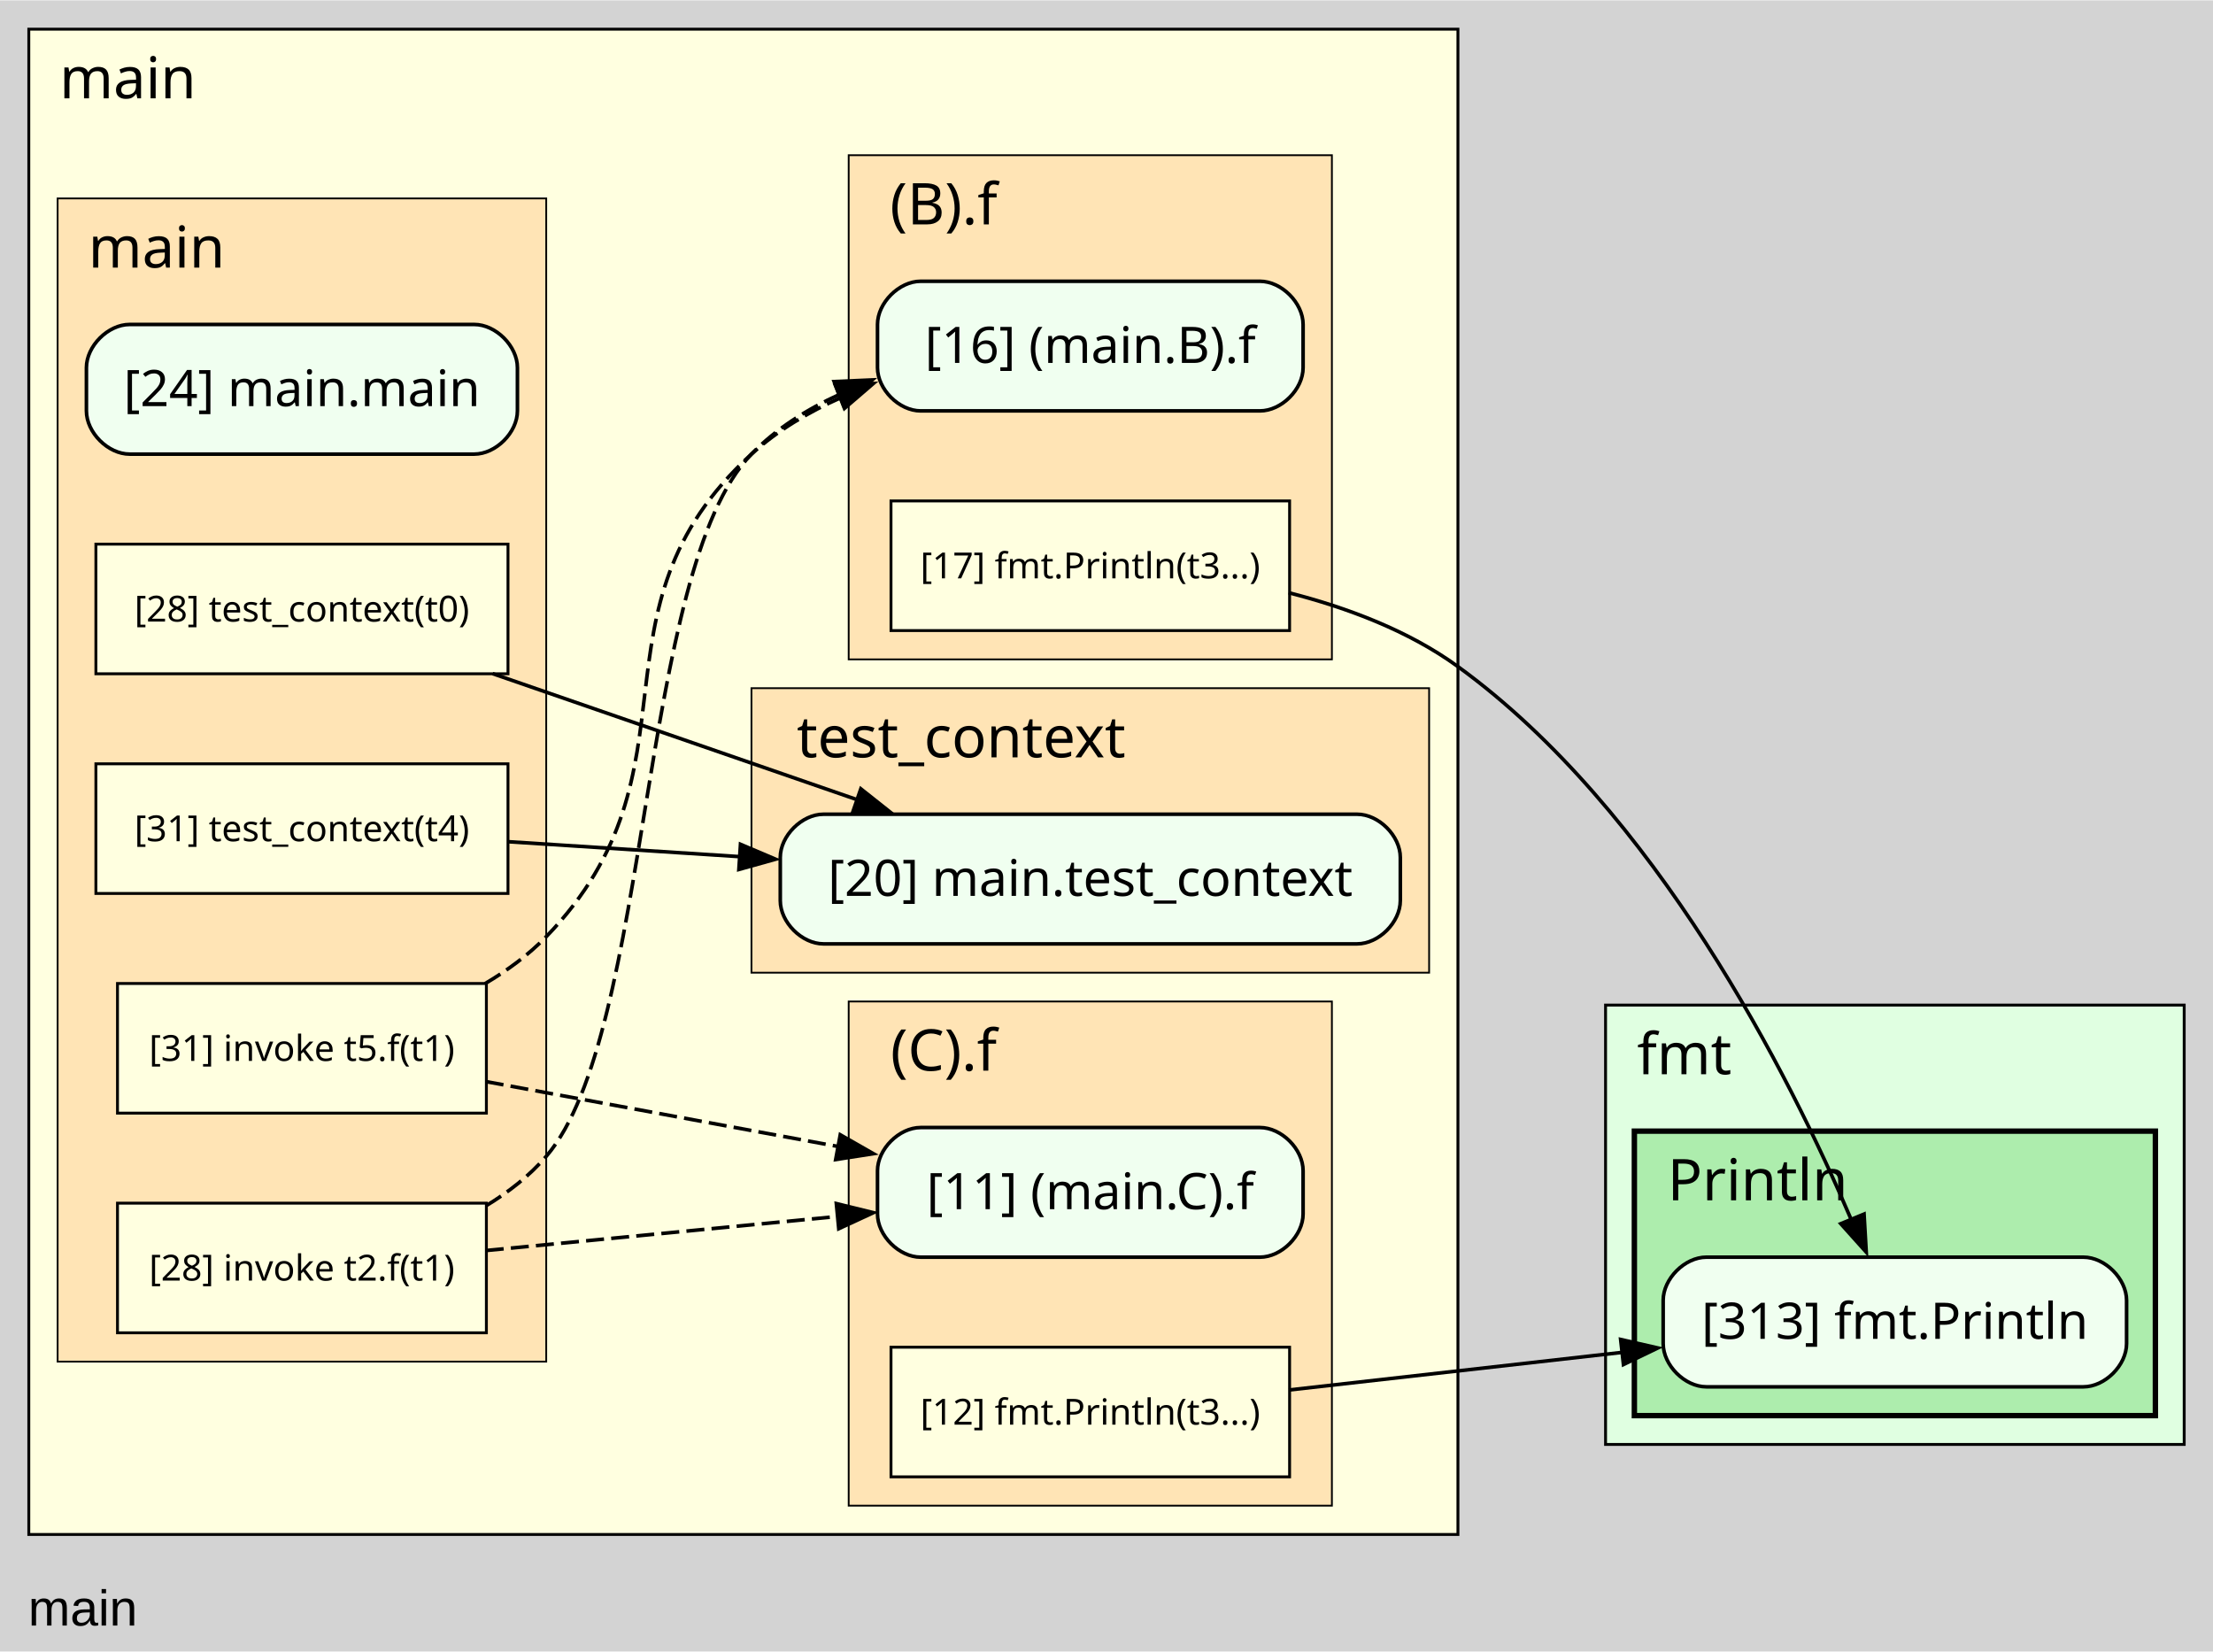
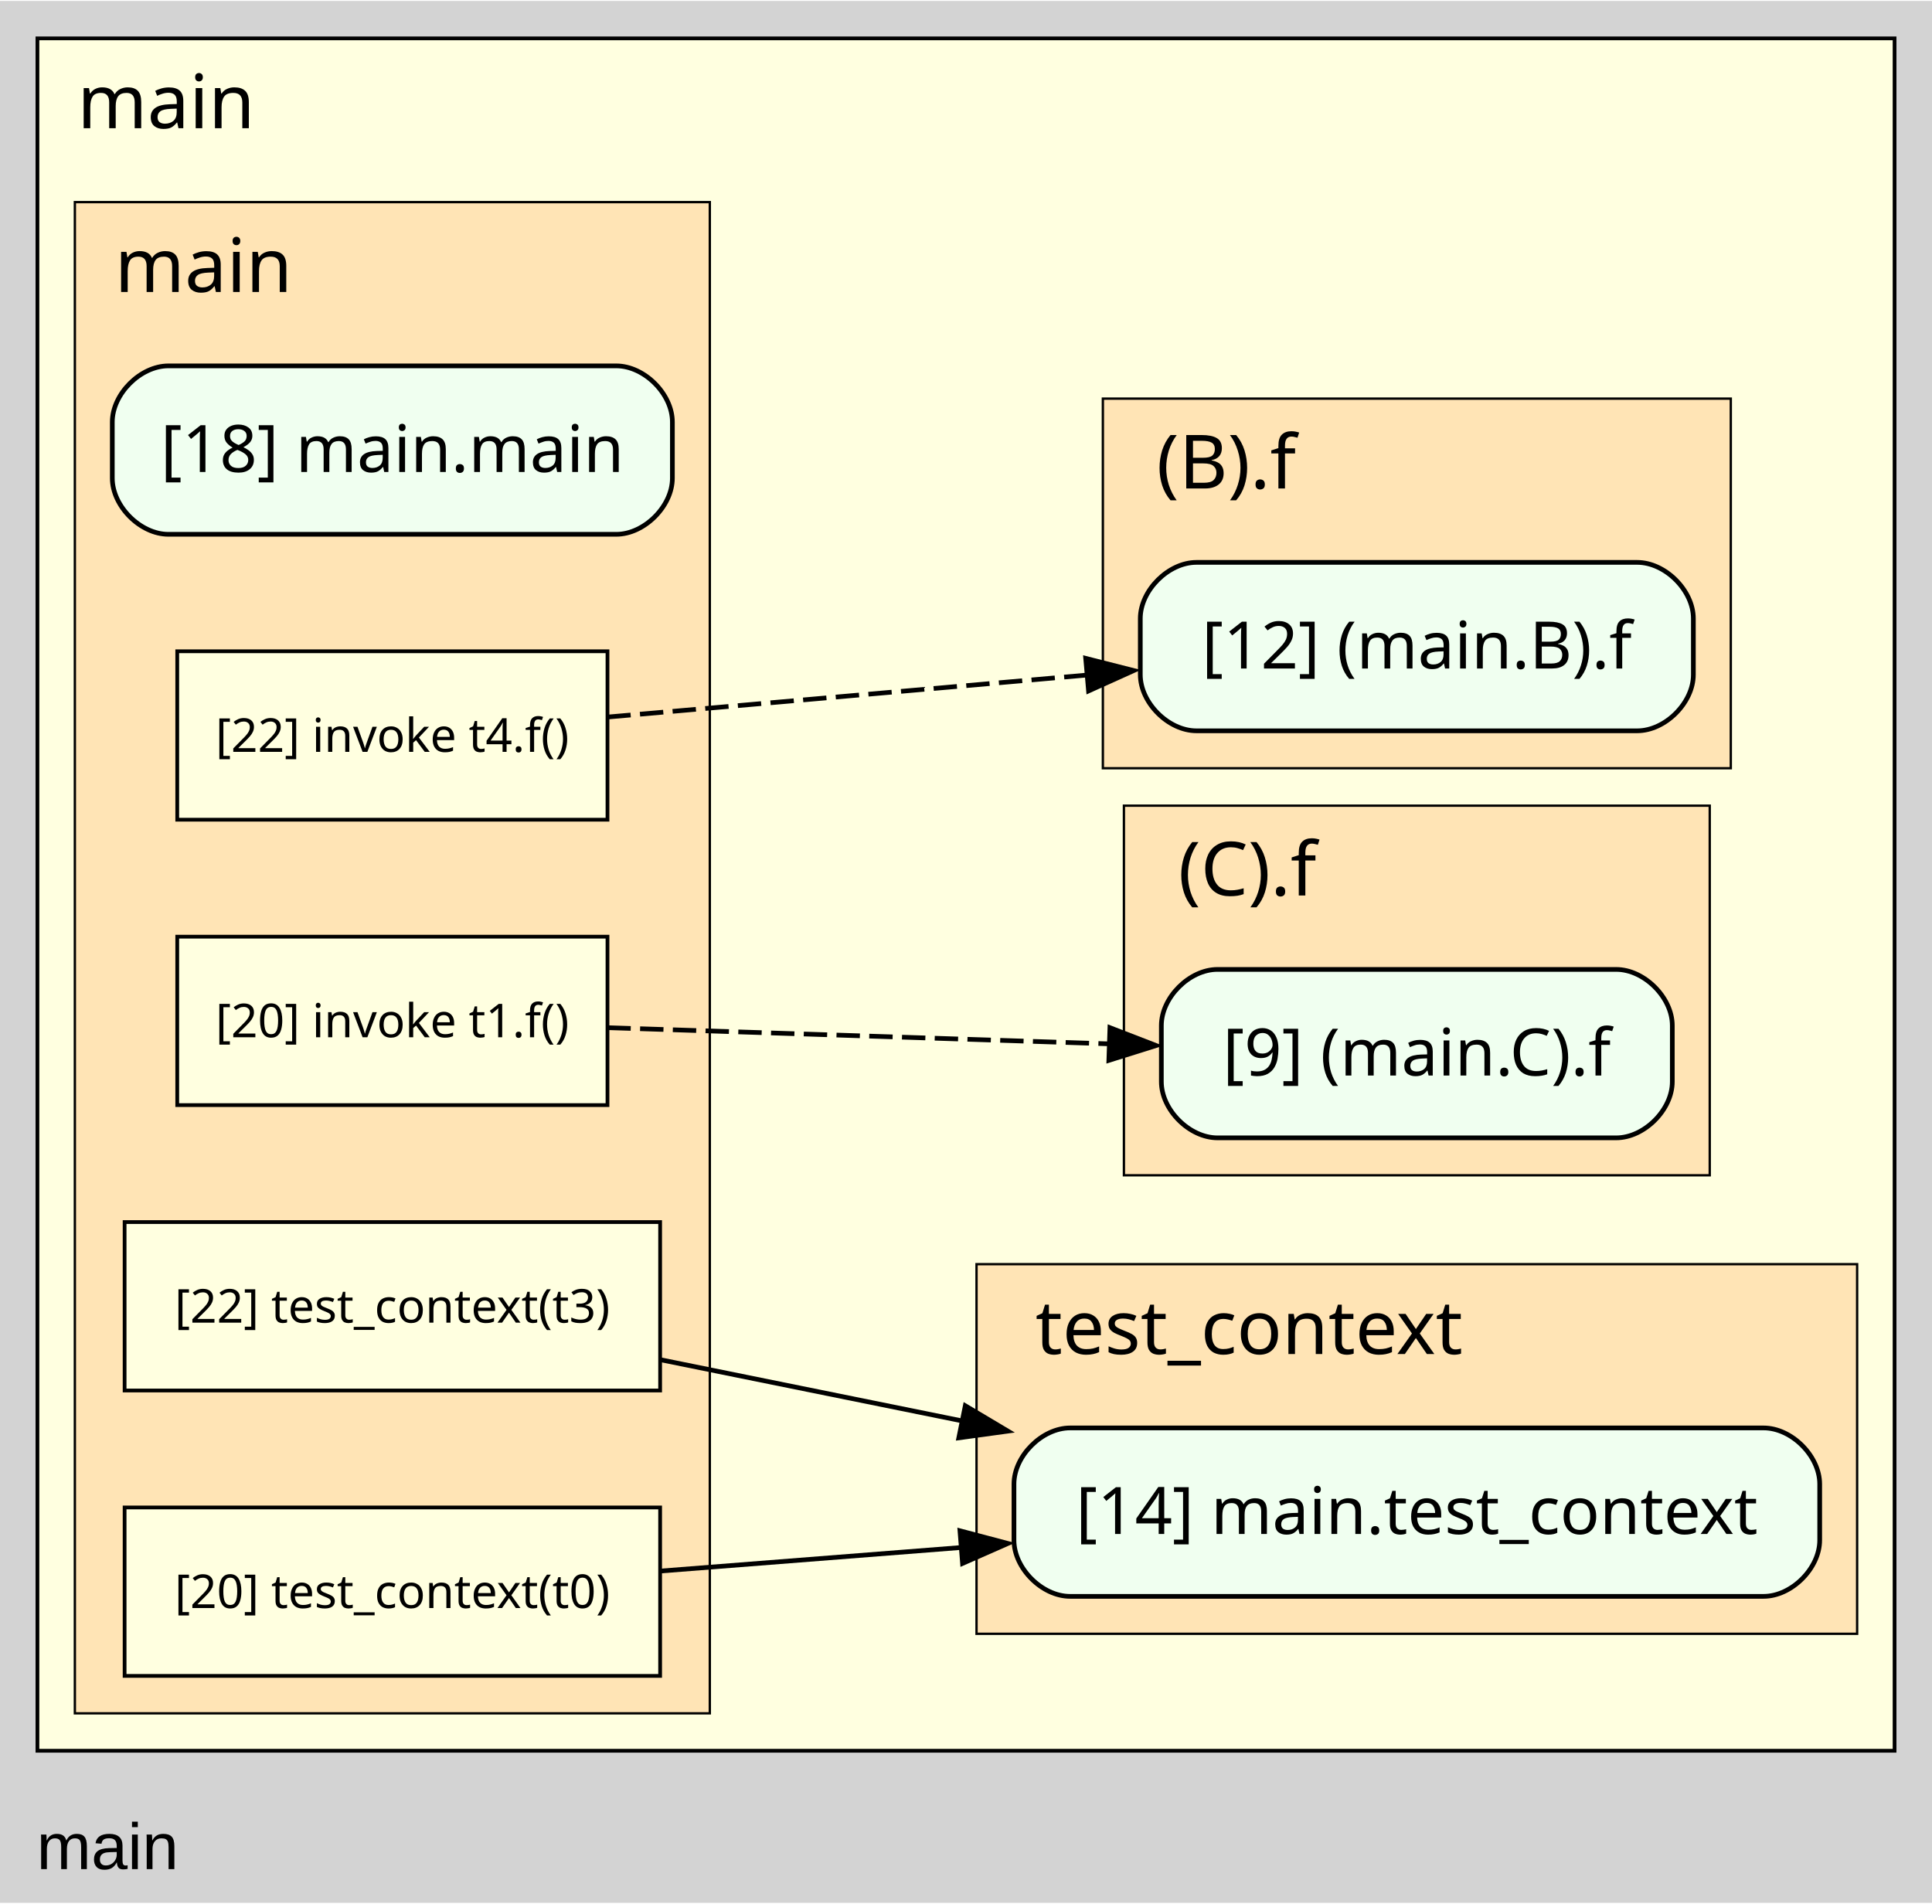
- <svg xmlns="http://www.w3.org/2000/svg" xmlns:xlink="http://www.w3.org/1999/xlink" width="615pt" height="459pt" viewBox="0.00 0.00 614.60 458.50">
-   <g id="graph0" class="graph" transform="scale(1 1) rotate(0) translate(0 458.5)">
-     <polygon fill="lightgray" stroke="none" points="0,0 0,-458.5 614.6,-458.5 614.6,0 0,0" />
+ <svg xmlns="http://www.w3.org/2000/svg" xmlns:xlink="http://www.w3.org/1999/xlink" width="413pt" height="407pt" viewBox="0.00 0.00 412.90 406.50">
+   <g id="graph0" class="graph" transform="scale(1 1) rotate(0) translate(0 406.5)">
+     <polygon fill="lightgray" stroke="none" points="0,0 0,-406.5 412.9,-406.5 412.9,0 0,0" />
    <text text-anchor="middle" x="23" y="-7.2" font-family="Arial" font-size="14.00">main</text>
    <g id="clust1" class="cluster">
      <g id="a_clust1">
-         <a xlink:href="/?f=fmt.Println" xlink:title="package: fmt.Println">
-           <polygon fill="#e0ffe1" stroke="black" stroke-width="0.8" points="445.9,-57.5 445.9,-179.5 606.6,-179.5 606.6,-57.5 445.9,-57.5" />
-           <text text-anchor="middle" x="467.78" y="-160.3" font-family="Tahoma bold" font-size="16.00">fmt</text>
+         <a xlink:href="/?f=main.main" xlink:title="package: main.main">
+           <polygon fill="lightyellow" stroke="black" stroke-width="0.8" points="8,-32.5 8,-398.5 404.9,-398.5 404.9,-32.5 8,-32.5" />
+           <text text-anchor="middle" x="35.5" y="-379.3" font-family="Tahoma bold" font-size="16.00">main</text>
        </a>
      </g>
    </g>
    <g id="clust2" class="cluster">
      <g id="a_clust2">
-         <a xlink:href="/?f=fmt.Println" xlink:title="fmt.Println | defined in print.go:313">
-           <polygon fill="#adedad" stroke="black" stroke-width="1.5" points="453.9,-65.5 453.9,-144.5 598.6,-144.5 598.6,-65.5 453.9,-65.5" />
-           <text text-anchor="middle" x="488.15" y="-125.3" font-family="Tahoma bold" font-size="16.00">Println</text>
+         <a xlink:href="/?f=main.main" xlink:title="main.main | defined in myprog.go:18">
+           <polygon fill="moccasin" stroke="black" stroke-width="0.5" points="16,-40.5 16,-363.5 151.7,-363.5 151.7,-40.5 16,-40.5" />
+           <text text-anchor="middle" x="43.5" y="-344.3" font-family="Tahoma bold" font-size="16.00">main</text>
        </a>
      </g>
    </g>
    <g id="clust3" class="cluster">
      <g id="a_clust3">
-         <a xlink:href="/?f=main.main" xlink:title="package: main.main">
-           <polygon fill="lightyellow" stroke="black" stroke-width="0.8" points="8,-32.5 8,-450.5 404.9,-450.5 404.9,-32.5 8,-32.5" />
-           <text text-anchor="middle" x="35.5" y="-431.3" font-family="Tahoma bold" font-size="16.00">main</text>
+         <a xlink:href="/?f=main.main" xlink:title="main.test_context | defined in myprog.go:14">
+           <polygon fill="moccasin" stroke="black" stroke-width="0.5" points="208.7,-57.5 208.7,-136.5 396.9,-136.5 396.9,-57.5 208.7,-57.5" />
+           <text text-anchor="middle" x="266.95" y="-117.3" font-family="Tahoma bold" font-size="16.00">test_context</text>
        </a>
      </g>
    </g>
    <g id="clust4" class="cluster">
      <g id="a_clust4">
-         <a xlink:href="/?f=main.main" xlink:title="main.main | defined in myprog.go:24">
-           <polygon fill="moccasin" stroke="black" stroke-width="0.5" points="16,-80.5 16,-403.5 151.7,-403.5 151.7,-80.5 16,-80.5" />
-           <text text-anchor="middle" x="43.5" y="-384.3" font-family="Tahoma bold" font-size="16.00">main</text>
-         </a>
-       </g>
-     </g>
-     <g id="clust7" class="cluster">
-       <g id="a_clust7">
-         <a xlink:href="/?f=main.main" xlink:title="(main.B).f | defined in myprog.go:16">
-           <polygon fill="moccasin" stroke="black" stroke-width="0.5" points="235.7,-275.5 235.7,-415.5 369.9,-415.5 369.9,-275.5 235.7,-275.5" />
-           <text text-anchor="middle" x="262.08" y="-396.3" font-family="Tahoma bold" font-size="16.00">(B).f</text>
+         <a xlink:href="/?f=main.main" xlink:title="(main.C).f | defined in myprog.go:9">
+           <polygon fill="moccasin" stroke="black" stroke-width="0.5" points="240.2,-155.5 240.2,-234.5 365.4,-234.5 365.4,-155.5 240.2,-155.5" />
+           <text text-anchor="middle" x="266.57" y="-215.3" font-family="Tahoma bold" font-size="16.00">(C).f</text>
        </a>
      </g>
    </g>
    <g id="clust5" class="cluster">
      <g id="a_clust5">
-         <a xlink:href="/?f=main.main" xlink:title="main.test_context | defined in myprog.go:20">
-           <polygon fill="moccasin" stroke="black" stroke-width="0.5" points="208.7,-188.5 208.7,-267.5 396.9,-267.5 396.9,-188.5 208.7,-188.5" />
-           <text text-anchor="middle" x="266.95" y="-248.3" font-family="Tahoma bold" font-size="16.00">test_context</text>
-         </a>
-       </g>
-     </g>
-     <g id="clust6" class="cluster">
-       <g id="a_clust6">
-         <a xlink:href="/?f=main.main" xlink:title="(main.C).f | defined in myprog.go:11">
-           <polygon fill="moccasin" stroke="black" stroke-width="0.5" points="235.7,-40.5 235.7,-180.5 369.9,-180.5 369.9,-40.5 235.7,-40.5" />
-           <text text-anchor="middle" x="262.08" y="-161.3" font-family="Tahoma bold" font-size="16.00">(C).f</text>
+         <a xlink:href="/?f=main.main" xlink:title="(main.B).f | defined in myprog.go:12">
+           <polygon fill="moccasin" stroke="black" stroke-width="0.5" points="235.7,-242.5 235.7,-321.5 369.9,-321.5 369.9,-242.5 235.7,-242.5" />
+           <text text-anchor="middle" x="262.07" y="-302.3" font-family="Tahoma bold" font-size="16.00">(B).f</text>
        </a>
      </g>
    </g>
    <g id="node1" class="node">
-       <path fill="honeydew" stroke="black" d="M578.6,-109.5C578.6,-109.5 473.9,-109.5 473.9,-109.5 467.9,-109.5 461.9,-103.5 461.9,-97.5 461.9,-97.5 461.9,-85.5 461.9,-85.5 461.9,-79.5 467.9,-73.5 473.9,-73.5 473.9,-73.5 578.6,-73.5 578.6,-73.5 584.6,-73.5 590.6,-79.5 590.6,-85.5 590.6,-85.5 590.6,-97.5 590.6,-97.5 590.6,-103.5 584.6,-109.5 578.6,-109.5" />
-       <text text-anchor="middle" x="526.25" y="-86.83" font-family="Verdana" font-size="14.00">[313] fmt.Println</text>
+       <path fill="honeydew" stroke="black" d="M131.7,-328.5C131.7,-328.5 36,-328.5 36,-328.5 30,-328.5 24,-322.5 24,-316.5 24,-316.5 24,-304.5 24,-304.5 24,-298.5 30,-292.5 36,-292.5 36,-292.5 131.7,-292.5 131.7,-292.5 137.7,-292.5 143.7,-298.5 143.7,-304.5 143.7,-304.5 143.7,-316.5 143.7,-316.5 143.7,-322.5 137.7,-328.5 131.7,-328.5" />
+       <text text-anchor="middle" x="83.85" y="-305.82" font-family="Verdana" font-size="14.00">[18] main.main</text>
    </g>
    <g id="node2" class="node">
-       <path fill="honeydew" stroke="black" d="M131.7,-368.5C131.7,-368.5 36,-368.5 36,-368.5 30,-368.5 24,-362.5 24,-356.5 24,-356.5 24,-344.5 24,-344.5 24,-338.5 30,-332.5 36,-332.5 36,-332.5 131.7,-332.5 131.7,-332.5 137.7,-332.5 143.7,-338.5 143.7,-344.5 143.7,-344.5 143.7,-356.5 143.7,-356.5 143.7,-362.5 137.7,-368.5 131.7,-368.5" />
-       <text text-anchor="middle" x="83.85" y="-345.82" font-family="Verdana" font-size="14.00">[24] main.main</text>
+       <g id="a_node2">
+         <a xlink:title="&#10;at myprog.go:20: calling [main.test_context]">
+           <polygon fill="lightyellow" stroke="black" stroke-width="0.8" points="141.08,-84.5 26.63,-84.5 26.63,-48.5 141.08,-48.5 141.08,-84.5" />
+           <text text-anchor="middle" x="83.85" y="-63" font-family="Tahoma bold" font-size="10.00">[20] test_context(t0)</text>
+         </a>
+       </g>
+     </g>
+     <g id="node6" class="node">
+       <path fill="honeydew" stroke="black" d="M376.9,-101.5C376.9,-101.5 228.7,-101.5 228.7,-101.5 222.7,-101.5 216.7,-95.5 216.7,-89.5 216.7,-89.5 216.7,-77.5 216.7,-77.5 216.7,-71.5 222.7,-65.5 228.7,-65.5 228.7,-65.5 376.9,-65.5 376.9,-65.5 382.9,-65.5 388.9,-71.5 388.9,-77.5 388.9,-77.5 388.9,-89.5 388.9,-89.5 388.9,-95.5 382.9,-101.5 376.9,-101.5" />
+       <text text-anchor="middle" x="302.8" y="-78.83" font-family="Verdana" font-size="14.00">[14] main.test_context</text>
+     </g>
+     <g id="edge1" class="edge">
+       <g id="a_edge1">
+         <a xlink:title="at myprog.go:20: calling [main.test_context]">
+           <path fill="none" stroke="black" d="M141,-70.9C160.75,-72.45 183.53,-74.23 205.63,-75.96" />
+           <polygon fill="black" stroke="black" points="205.16,-79.52 215.4,-76.81 205.71,-72.54 205.16,-79.52" />
+         </a>
+       </g>
    </g>
    <g id="node3" class="node">
      <g id="a_node3">
-         <a xlink:title="&#10;at myprog.go:31: calling [main.test_context]">
-           <polygon fill="lightyellow" stroke="black" stroke-width="0.8" points="141.08,-246.5 26.63,-246.5 26.63,-210.5 141.08,-210.5 141.08,-246.5" />
-           <text text-anchor="middle" x="83.85" y="-225" font-family="Tahoma bold" font-size="10.00">[31] test_context(t4)</text>
+         <a xlink:title="&#10;at myprog.go:22: calling [main.test_context]">
+           <polygon fill="lightyellow" stroke="black" stroke-width="0.8" points="141.08,-145.5 26.63,-145.5 26.63,-109.5 141.08,-109.5 141.08,-145.5" />
+           <text text-anchor="middle" x="83.85" y="-124" font-family="Tahoma bold" font-size="10.00">[22] test_context(t3)</text>
        </a>
      </g>
    </g>
-     <g id="node7" class="node">
-       <path fill="honeydew" stroke="black" d="M376.9,-232.5C376.9,-232.5 228.7,-232.5 228.7,-232.5 222.7,-232.5 216.7,-226.5 216.7,-220.5 216.7,-220.5 216.7,-208.5 216.7,-208.5 216.7,-202.5 222.7,-196.5 228.7,-196.5 228.7,-196.5 376.9,-196.5 376.9,-196.5 382.9,-196.5 388.9,-202.5 388.9,-208.5 388.9,-208.5 388.9,-220.5 388.9,-220.5 388.9,-226.5 382.9,-232.5 376.9,-232.5" />
-       <text text-anchor="middle" x="302.8" y="-209.82" font-family="Verdana" font-size="14.00">[20] main.test_context</text>
-     </g>
-     <g id="edge1" class="edge">
-       <g id="a_edge1">
-         <a xlink:title="at myprog.go:31: calling [main.test_context]">
-           <path fill="none" stroke="black" d="M141,-224.88C160.75,-223.6 183.53,-222.13 205.63,-220.71" />
-           <polygon fill="black" stroke="black" points="205.65,-224.15 215.4,-220.01 205.2,-217.16 205.65,-224.15" />
+     <g id="edge2" class="edge">
+       <g id="a_edge2">
+         <a xlink:title="at myprog.go:22: calling [main.test_context]">
+           <path fill="none" stroke="black" d="M141,-116.11C160.75,-112.11 183.53,-107.49 205.63,-103" />
+           <polygon fill="black" stroke="black" points="206.3,-106.24 215.4,-100.82 204.91,-99.38 206.3,-106.24" />
        </a>
      </g>
    </g>
    <g id="node4" class="node">
      <g id="a_node4">
-         <a xlink:title="&#10;at myprog.go:28: calling [(main.B).f]">
-           <polygon fill="lightyellow" stroke="black" stroke-width="0.8" points="135.08,-124.5 32.63,-124.5 32.63,-88.5 135.08,-88.5 135.08,-124.5" />
-           <text text-anchor="middle" x="83.85" y="-103" font-family="Tahoma bold" font-size="10.00">[28] invoke t2.f(t1)</text>
+         <a xlink:title="&#10;at myprog.go:20: calling [(main.C).f]">
+           <polygon fill="lightyellow" stroke="black" stroke-width="0.8" points="129.83,-206.5 37.88,-206.5 37.88,-170.5 129.83,-170.5 129.83,-206.5" />
+           <text text-anchor="middle" x="83.85" y="-185" font-family="Tahoma bold" font-size="10.00">[20] invoke t1.f()</text>
        </a>
      </g>
    </g>
-     <g id="node8" class="node">
-       <path fill="honeydew" stroke="black" d="M349.9,-145.5C349.9,-145.5 255.7,-145.5 255.7,-145.5 249.7,-145.5 243.7,-139.5 243.7,-133.5 243.7,-133.5 243.7,-121.5 243.7,-121.5 243.7,-115.5 249.7,-109.5 255.7,-109.5 255.7,-109.5 349.9,-109.5 349.9,-109.5 355.9,-109.5 361.9,-115.5 361.9,-121.5 361.9,-121.5 361.9,-133.5 361.9,-133.5 361.9,-139.5 355.9,-145.5 349.9,-145.5" />
-       <text text-anchor="middle" x="302.8" y="-122.83" font-family="Verdana" font-size="14.00">[11] (main.C).f</text>
+     <g id="node7" class="node">
+       <path fill="honeydew" stroke="black" d="M345.4,-199.5C345.4,-199.5 260.2,-199.5 260.2,-199.5 254.2,-199.5 248.2,-193.5 248.2,-187.5 248.2,-187.5 248.2,-175.5 248.2,-175.5 248.2,-169.5 254.2,-163.5 260.2,-163.5 260.2,-163.5 345.4,-163.5 345.4,-163.5 351.4,-163.5 357.4,-169.5 357.4,-175.5 357.4,-175.5 357.4,-187.5 357.4,-187.5 357.4,-193.5 351.4,-199.5 345.4,-199.5" />
+       <text text-anchor="middle" x="302.8" y="-176.82" font-family="Verdana" font-size="14.00">[9] (main.C).f</text>
    </g>
    <g id="edge3" class="edge">
      <g id="a_edge3">
-         <a xlink:title="at myprog.go:28: calling [(main.C).f]">
-           <path fill="none" stroke="black" stroke-dasharray="5,2" d="M134.9,-111.34C164.01,-114.16 201.14,-117.76 232.98,-120.84" />
-           <polygon fill="black" stroke="black" points="232.27,-124.38 242.56,-121.86 232.94,-117.41 232.27,-124.38" />
-         </a>
-       </g>
-     </g>
-     <g id="node10" class="node">
-       <path fill="honeydew" stroke="black" d="M349.9,-380.5C349.9,-380.5 255.7,-380.5 255.7,-380.5 249.7,-380.5 243.7,-374.5 243.7,-368.5 243.7,-368.5 243.7,-356.5 243.7,-356.5 243.7,-350.5 249.7,-344.5 255.7,-344.5 255.7,-344.5 349.9,-344.5 349.9,-344.5 355.9,-344.5 361.9,-350.5 361.9,-356.5 361.9,-356.5 361.9,-368.5 361.9,-368.5 361.9,-374.5 355.9,-380.5 349.9,-380.5" />
-       <text text-anchor="middle" x="302.8" y="-357.82" font-family="Verdana" font-size="14.00">[16] (main.B).f</text>
-     </g>
-     <g id="edge5" class="edge">
-       <g id="a_edge5">
-         <a xlink:title="at myprog.go:28: calling [(main.B).f]">
-           <path fill="none" stroke="black" stroke-dasharray="5,2" d="M134.95,-123.75C141.2,-127.53 147.03,-132.07 151.7,-137.5 181.14,-171.72 177.22,-300.14 208.7,-332.5 215.57,-339.56 224.11,-344.96 233.21,-349.09" />
-           <polygon fill="black" stroke="black" points="231.66,-352.64 242.24,-353.1 234.25,-346.14 231.66,-352.64" />
+         <a xlink:title="at myprog.go:20: calling [(main.C).f]">
+           <path fill="none" stroke="black" stroke-dasharray="5,2" d="M129.8,-187.05C160.82,-186.05 202.55,-184.7 237.13,-183.59" />
+           <polygon fill="black" stroke="black" points="237.21,-187.05 247.09,-183.23 236.98,-180.06 237.21,-187.05" />
        </a>
      </g>
    </g>
    <g id="node5" class="node">
      <g id="a_node5">
-         <a xlink:title="&#10;at myprog.go:31: calling [(main.B).f]">
-           <polygon fill="lightyellow" stroke="black" stroke-width="0.8" points="135.08,-185.5 32.63,-185.5 32.63,-149.5 135.08,-149.5 135.08,-185.5" />
-           <text text-anchor="middle" x="83.85" y="-164" font-family="Tahoma bold" font-size="10.00">[31] invoke t5.f(t1)</text>
+         <a xlink:title="&#10;at myprog.go:22: calling [(main.B).f]">
+           <polygon fill="lightyellow" stroke="black" stroke-width="0.8" points="129.83,-267.5 37.88,-267.5 37.88,-231.5 129.83,-231.5 129.83,-267.5" />
+           <text text-anchor="middle" x="83.85" y="-246" font-family="Tahoma bold" font-size="10.00">[22] invoke t4.f()</text>
        </a>
      </g>
    </g>
-     <g id="edge6" class="edge">
-       <g id="a_edge6">
-         <a xlink:title="at myprog.go:31: calling [(main.C).f]">
-           <path fill="none" stroke="black" stroke-dasharray="5,2" d="M134.9,-158.27C164.01,-152.9 201.14,-146.06 232.98,-140.19" />
-           <polygon fill="black" stroke="black" points="233.36,-143.49 242.56,-138.24 232.09,-136.61 233.36,-143.49" />
-         </a>
-       </g>
-     </g>
-     <g id="edge7" class="edge">
-       <g id="a_edge7">
-         <a xlink:title="at myprog.go:31: calling [(main.B).f]">
-           <path fill="none" stroke="black" stroke-dasharray="5,2" d="M134.72,-185.47C140.93,-189.13 146.8,-193.45 151.7,-198.5 196.73,-244.99 160.91,-288.85 208.7,-332.5 215.88,-339.06 224.51,-344.19 233.58,-348.19" />
-           <polygon fill="black" stroke="black" points="231.96,-351.71 242.55,-352.11 234.52,-345.2 231.96,-351.71" />
-         </a>
-       </g>
-     </g>
-     <g id="node6" class="node">
-       <g id="a_node6">
-         <a xlink:title="&#10;at myprog.go:28: calling [main.test_context]">
-           <polygon fill="lightyellow" stroke="black" stroke-width="0.8" points="141.08,-307.5 26.63,-307.5 26.63,-271.5 141.08,-271.5 141.08,-307.5" />
-           <text text-anchor="middle" x="83.85" y="-286" font-family="Tahoma bold" font-size="10.00">[28] test_context(t0)</text>
-         </a>
-       </g>
-     </g>
-     <g id="edge8" class="edge">
-       <g id="a_edge8">
-         <a xlink:title="at myprog.go:28: calling [main.test_context]">
-           <path fill="none" stroke="black" d="M136.81,-271.54C167.24,-261.02 205.9,-247.65 238.15,-236.5" />
-           <polygon fill="black" stroke="black" points="239.07,-239.55 247.37,-232.97 236.78,-232.93 239.07,-239.55" />
-         </a>
-       </g>
-     </g>
-     <g id="node9" class="node">
-       <g id="a_node9">
-         <a xlink:title="&#10;at myprog.go:12: calling [fmt.Println]">
-           <polygon fill="lightyellow" stroke="black" stroke-width="0.8" points="358.15,-84.5 247.45,-84.5 247.45,-48.5 358.15,-48.5 358.15,-84.5" />
-           <text text-anchor="middle" x="302.8" y="-63" font-family="Tahoma bold" font-size="10.00">[12] fmt.Println(t3...)</text>
-         </a>
-       </g>
-     </g>
-     <g id="edge2" class="edge">
-       <g id="a_edge2">
-         <a xlink:title="at myprog.go:12: calling [fmt.Println]">
-           <path fill="none" stroke="black" d="M357.97,-72.62C385.92,-75.77 420.44,-79.67 450.85,-83.1" />
-           <polygon fill="black" stroke="black" points="450.09,-86.65 460.42,-84.29 450.87,-79.69 450.09,-86.65" />
-         </a>
-       </g>
-     </g>
-     <g id="node11" class="node">
-       <g id="a_node11">
-         <a xlink:title="&#10;at myprog.go:17: calling [fmt.Println]">
-           <polygon fill="lightyellow" stroke="black" stroke-width="0.8" points="358.15,-319.5 247.45,-319.5 247.45,-283.5 358.15,-283.5 358.15,-319.5" />
-           <text text-anchor="middle" x="302.8" y="-298" font-family="Tahoma bold" font-size="10.00">[17] fmt.Println(t3...)</text>
-         </a>
-       </g>
+     <g id="node8" class="node">
+       <path fill="honeydew" stroke="black" d="M349.9,-286.5C349.9,-286.5 255.7,-286.5 255.7,-286.5 249.7,-286.5 243.7,-280.5 243.7,-274.5 243.7,-274.5 243.7,-262.5 243.7,-262.5 243.7,-256.5 249.7,-250.5 255.7,-250.5 255.7,-250.5 349.9,-250.5 349.9,-250.5 355.9,-250.5 361.9,-256.5 361.9,-262.5 361.9,-262.5 361.9,-274.5 361.9,-274.5 361.9,-280.5 355.9,-286.5 349.9,-286.5" />
+       <text text-anchor="middle" x="302.8" y="-263.82" font-family="Verdana" font-size="14.00">[12] (main.B).f</text>
    </g>
    <g id="edge4" class="edge">
      <g id="a_edge4">
-         <a xlink:title="at myprog.go:17: calling [fmt.Println]">
-           <path fill="none" stroke="black" d="M357.9,-294.01C374.11,-289.87 391.2,-283.46 404.9,-273.5 459.9,-233.54 496.93,-160.16 514.16,-119.86" />
-           <polygon fill="black" stroke="black" points="517.69,-121.47 518.3,-110.9 511.23,-118.79 517.69,-121.47" />
+         <a xlink:title="at myprog.go:22: calling [(main.B).f]">
+           <path fill="none" stroke="black" stroke-dasharray="5,2" d="M129.8,-253.44C159.48,-256.04 198.95,-259.49 232.6,-262.44" />
+           <polygon fill="black" stroke="black" points="232.03,-265.99 242.3,-263.38 232.64,-259.02 232.03,-265.99" />
        </a>
      </g>
    </g>
  </g>
</svg>
